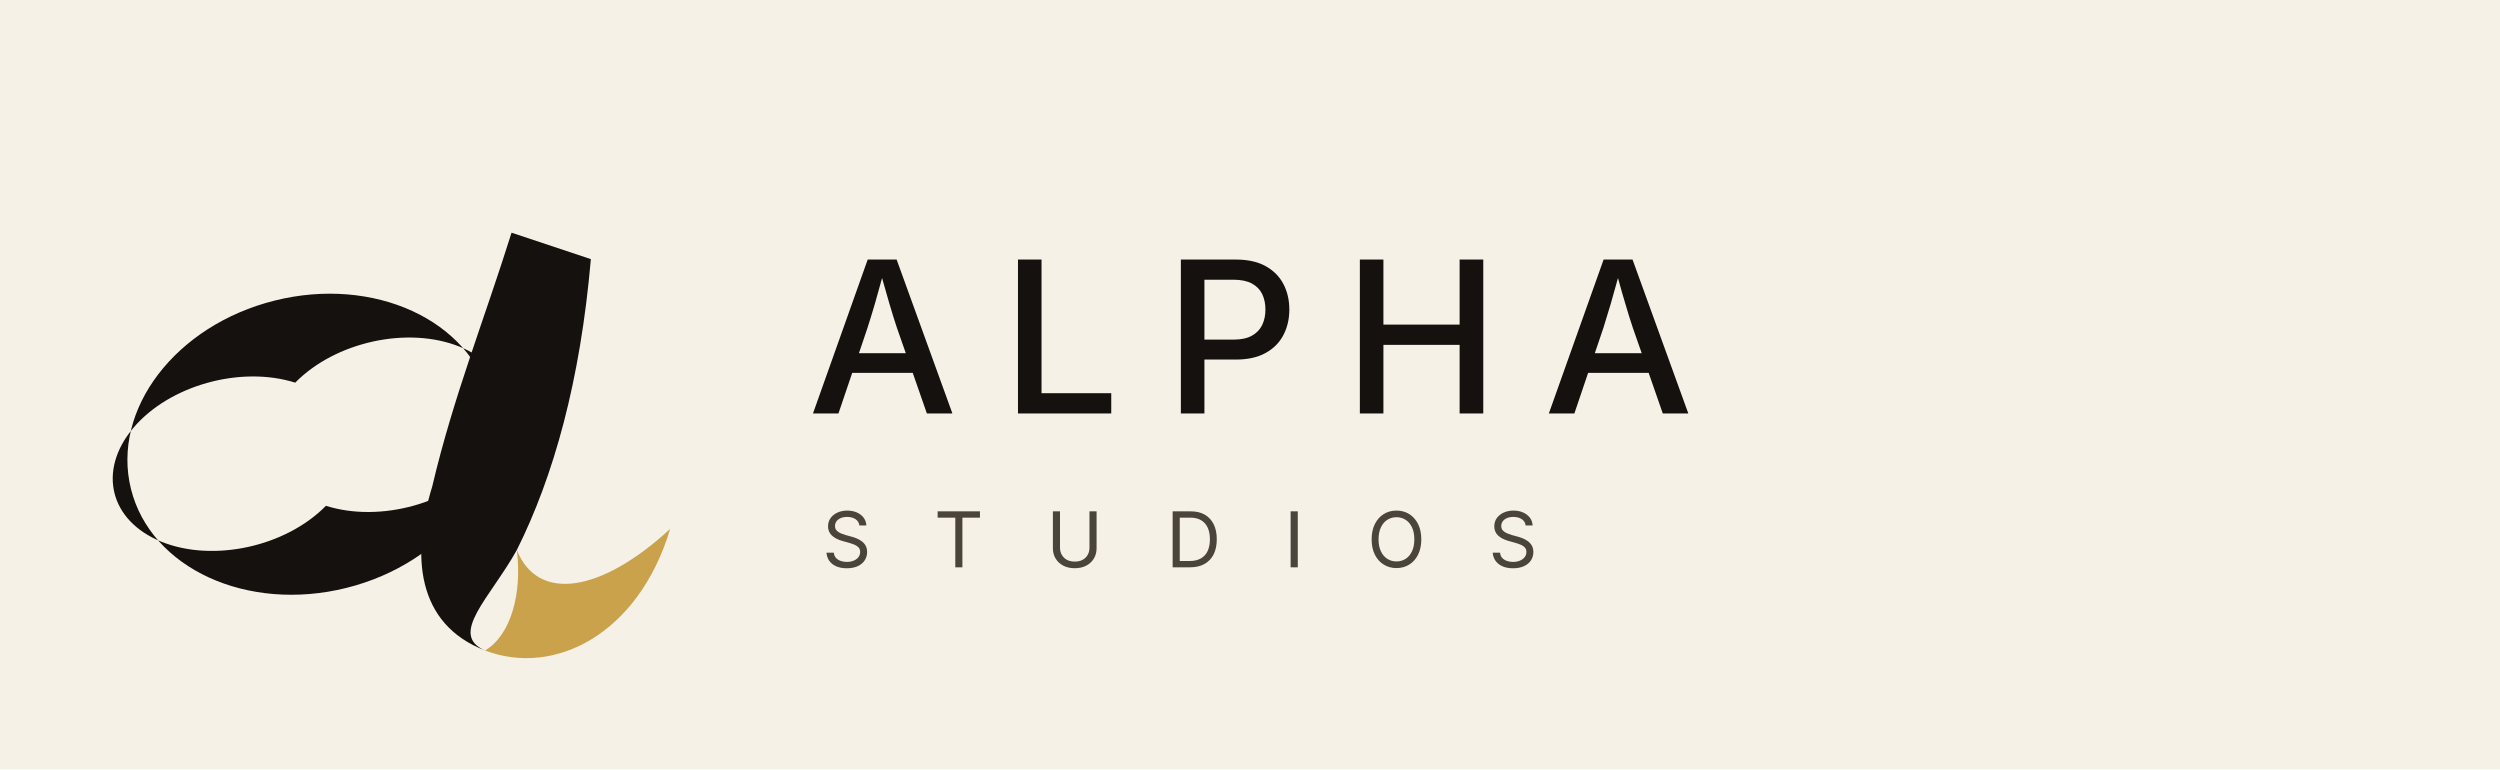
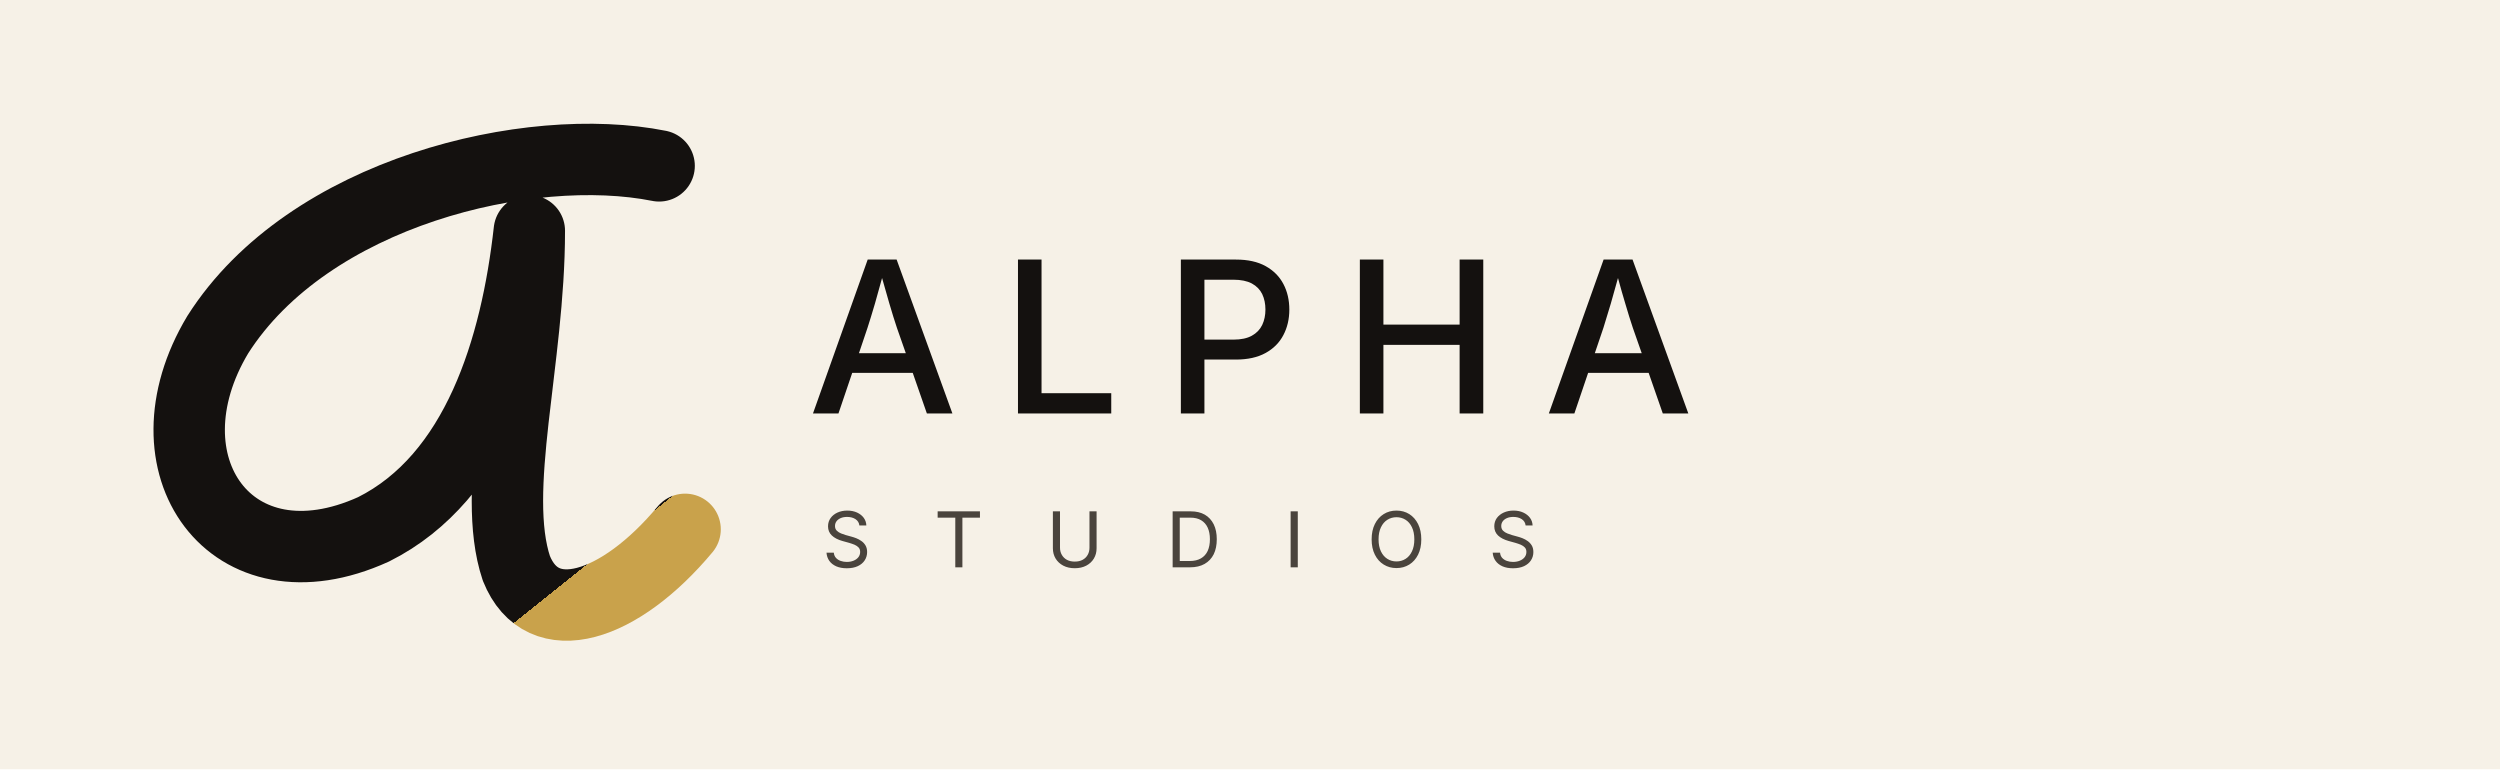
<svg xmlns="http://www.w3.org/2000/svg" viewBox="0 0 520 160" role="img" aria-label="Alpha Studios">
  <rect width="520" height="160" fill="#F6F1E7" />
-   <g transform="translate(14 22) scale(1.1)">
-     <path d="M46 36 A35 28 0 1 0 46 92 A35 28 0 1 0 46 36 Z M46 52 A23 16 0 1 1 46 76 A23 16 0 1 1 46 52 Z" fill-rule="evenodd" fill="#14110F" transform="rotate(-14 46 64)" />
-     <path d="M84 24 L99 29 C97 52 92 70 85 84 C80 93 72 100 79 103 C66 98 65 85 69 72 C73 55 79 40 84 24 Z" fill="#14110F" />
-     <path d="M85 84 C89 94 101 92 114 80 C108 100 92 108 79 103 C84 100 86 92 85 84 Z" fill="#C9A24B" />
+   <g transform="translate(-6 -6) scale(1.35)">
+     <defs>
+       <linearGradient id="g" gradientUnits="userSpaceOnUse" x1="80" y1="60" x2="112" y2="100">
+         <stop offset=".66" stop-color="#14110F" />
+         <stop offset=".66" stop-color="#C9A24B" />
+       </linearGradient>
+     </defs>
+     <path d="M106 30 C86 26 52 34 38 56 C26 76 40 96 62 86 C78 78 84 58 86 40 C86 60 80 80 84 92 C88 102 100 98 110 86" fill="none" stroke="url(#g)" stroke-width="11" stroke-linecap="round" stroke-linejoin="round" />
  </g>
  <path fill="#14110F" d="M174.40 86L169.10 86L180.48 53.99L186.50 53.99L198.10 86L192.79 86L189.85 77.56L177.26 77.56L174.40 86M178.66 73.47L188.41 73.47L186.56 68.19Q185.83 66.02 184.97 63.08Q184.29 60.80 183.47 57.83Q182.65 60.84 181.99 63.14Q181.11 66.13 180.44 68.19M231.14 86L211.74 86L211.74 53.99L216.64 53.99L216.64 81.79L231.14 81.79M250.52 86L245.62 86L245.62 53.99L257.09 53.99Q260.79 53.99 263.26 55.36Q265.73 56.74 266.95 59.08Q268.18 61.42 268.18 64.39Q268.18 67.35 266.94 69.70Q265.71 72.06 263.24 73.42Q260.77 74.79 257.05 74.79L250.52 74.79L250.52 86M250.52 58.18L250.52 70.64L256.58 70.64Q258.94 70.64 260.40 69.82Q261.86 69.01 262.54 67.59Q263.21 66.17 263.21 64.39Q263.21 62.58 262.54 61.17Q261.86 59.77 260.39 58.97Q258.92 58.18 256.53 58.18M287.75 86L282.85 86L282.85 53.99L287.75 53.99L287.75 67.52L303.60 67.52L303.60 53.99L308.52 53.99L308.52 86L303.60 86L303.60 71.73L287.75 71.73M327.47 86L322.16 86L333.55 53.99L339.57 53.99L351.17 86L345.86 86L342.92 77.56L330.33 77.56L327.47 86M331.72 73.47L341.48 73.47L339.63 68.19Q338.90 66.02 338.04 63.08Q337.35 60.80 336.54 57.83Q335.72 60.84 335.05 63.14Q334.17 66.13 333.51 68.19" />
  <path fill="#4A443D" d="M176.13 118.20Q174.88 118.20 173.95 117.80Q173.02 117.39 172.50 116.66Q171.98 115.93 171.91 114.95L173.43 114.95Q173.49 115.61 173.88 116.04Q174.26 116.46 174.86 116.67Q175.45 116.88 176.13 116.88Q176.92 116.88 177.55 116.62Q178.18 116.36 178.55 115.89Q178.91 115.42 178.91 114.80Q178.91 114.24 178.60 113.89Q178.28 113.54 177.76 113.31Q177.23 113.09 176.61 112.91L175.20 112.52Q173.80 112.12 173.02 111.38Q172.23 110.63 172.23 109.48Q172.23 108.49 172.77 107.75Q173.30 107.02 174.20 106.61Q175.11 106.20 176.23 106.20Q177.38 106.20 178.27 106.61Q179.15 107.02 179.66 107.71Q180.17 108.41 180.20 109.30L178.75 109.30Q178.65 108.45 177.94 107.98Q177.23 107.52 176.19 107.52Q175.44 107.52 174.87 107.76Q174.30 108.01 173.99 108.43Q173.68 108.86 173.68 109.41Q173.68 110.02 174.06 110.39Q174.44 110.76 174.96 110.96Q175.48 111.17 175.90 111.29L177.06 111.61Q177.53 111.73 178.10 111.95Q178.66 112.17 179.18 112.54Q179.70 112.90 180.03 113.46Q180.36 114.02 180.36 114.83Q180.36 115.78 179.86 116.55Q179.37 117.31 178.42 117.76Q177.48 118.20 176.13 118.20M198.70 107.67L195.03 107.67L195.03 106.36L203.83 106.36L203.83 107.67L200.18 107.67L200.18 118L198.70 118M223.55 118.19Q222.18 118.19 221.15 117.65Q220.13 117.11 219.56 116.17Q219 115.23 219 114.04L219 106.36L220.48 106.36L220.48 113.92Q220.48 114.76 220.86 115.41Q221.23 116.06 221.91 116.44Q222.60 116.81 223.55 116.81Q224.51 116.81 225.19 116.44Q225.88 116.06 226.24 115.41Q226.61 114.76 226.61 113.92L226.61 106.36L228.09 106.36L228.09 114.04Q228.09 115.23 227.53 116.17Q226.97 117.11 225.95 117.65Q224.93 118.19 223.55 118.19M247.54 118L243.91 118L243.91 106.36L247.69 106.36Q249.39 106.36 250.60 107.05Q251.80 107.75 252.45 109.05Q253.09 110.35 253.09 112.16Q253.09 113.98 252.45 115.29Q251.80 116.59 250.55 117.30Q249.31 118 247.54 118M245.39 107.67L245.39 116.69L247.45 116.69Q248.87 116.69 249.80 116.14Q250.73 115.60 251.20 114.59Q251.66 113.57 251.66 112.16Q251.66 110.76 251.20 109.75Q250.74 108.75 249.84 108.21Q248.94 107.67 247.59 107.67M268.45 106.36L269.94 106.36L269.94 118L268.45 118M290.47 118.16Q288.98 118.16 287.81 117.43Q286.64 116.71 285.97 115.37Q285.30 114.03 285.30 112.19Q285.30 110.34 285.97 109Q286.64 107.66 287.81 106.93Q288.98 106.20 290.47 106.20Q291.96 106.20 293.13 106.93Q294.29 107.66 294.96 109Q295.63 110.34 295.63 112.19Q295.63 114.03 294.96 115.37Q294.29 116.71 293.13 117.43Q291.96 118.16 290.47 118.16M290.47 116.78Q291.51 116.78 292.35 116.25Q293.19 115.73 293.68 114.70Q294.18 113.67 294.18 112.19Q294.18 110.69 293.68 109.66Q293.19 108.63 292.35 108.11Q291.51 107.58 290.47 107.58Q289.42 107.58 288.58 108.11Q287.73 108.64 287.24 109.67Q286.74 110.70 286.74 112.19Q286.74 113.67 287.24 114.70Q287.73 115.72 288.58 116.25Q289.42 116.78 290.47 116.78M314.71 118.20Q313.45 118.20 312.53 117.80Q311.60 117.39 311.08 116.66Q310.55 115.93 310.48 114.95L312.01 114.95Q312.07 115.61 312.45 116.04Q312.84 116.46 313.43 116.67Q314.03 116.88 314.71 116.88Q315.50 116.88 316.13 116.62Q316.76 116.36 317.13 115.89Q317.49 115.42 317.49 114.80Q317.49 114.24 317.18 113.89Q316.86 113.54 316.34 113.31Q315.81 113.09 315.19 112.91L313.78 112.52Q312.38 112.12 311.59 111.38Q310.81 110.63 310.81 109.48Q310.81 108.49 311.34 107.75Q311.88 107.02 312.78 106.61Q313.69 106.20 314.81 106.20Q315.96 106.20 316.84 106.61Q317.73 107.02 318.24 107.71Q318.75 108.41 318.78 109.30L317.33 109.30Q317.23 108.45 316.52 107.98Q315.80 107.52 314.77 107.52Q314.02 107.52 313.45 107.76Q312.88 108.01 312.57 108.43Q312.26 108.86 312.26 109.41Q312.26 110.02 312.64 110.39Q313.02 110.76 313.54 110.96Q314.05 111.17 314.48 111.29L315.64 111.61Q316.11 111.73 316.68 111.95Q317.24 112.17 317.76 112.54Q318.27 112.90 318.61 113.46Q318.94 114.02 318.94 114.83Q318.94 115.78 318.44 116.55Q317.95 117.31 317 117.76Q316.05 118.20 314.71 118.20" />
</svg>
